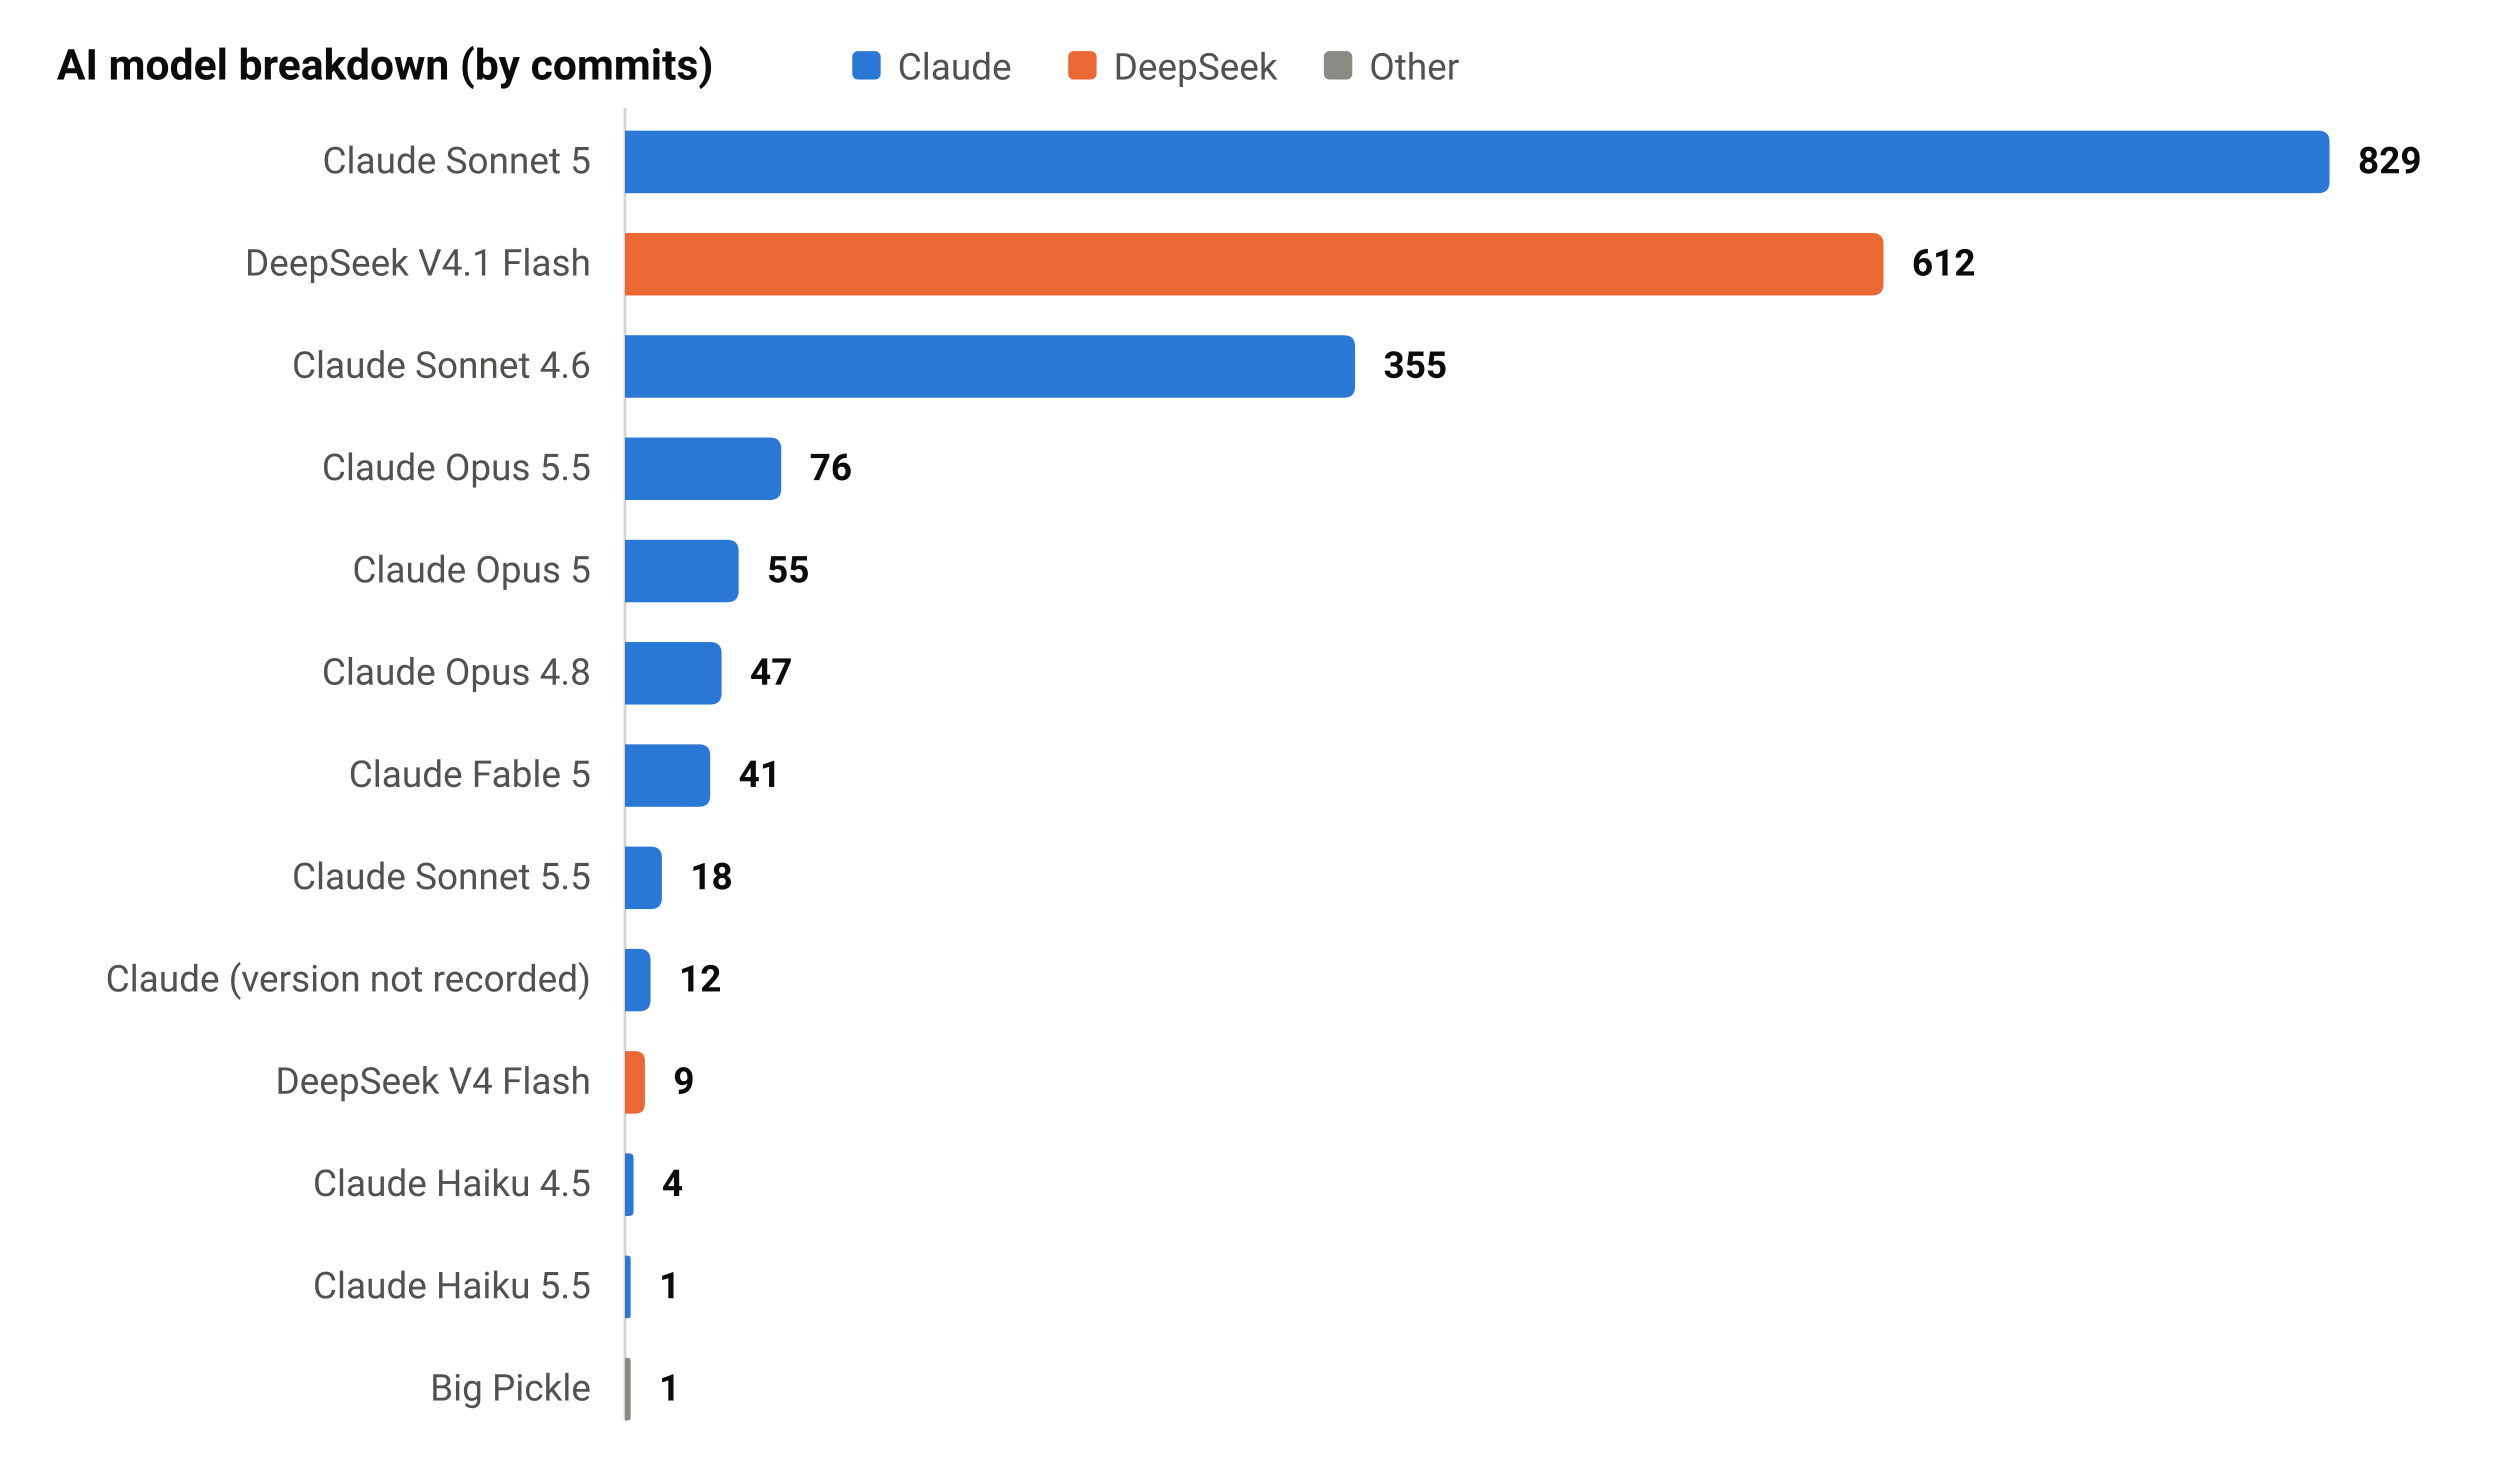
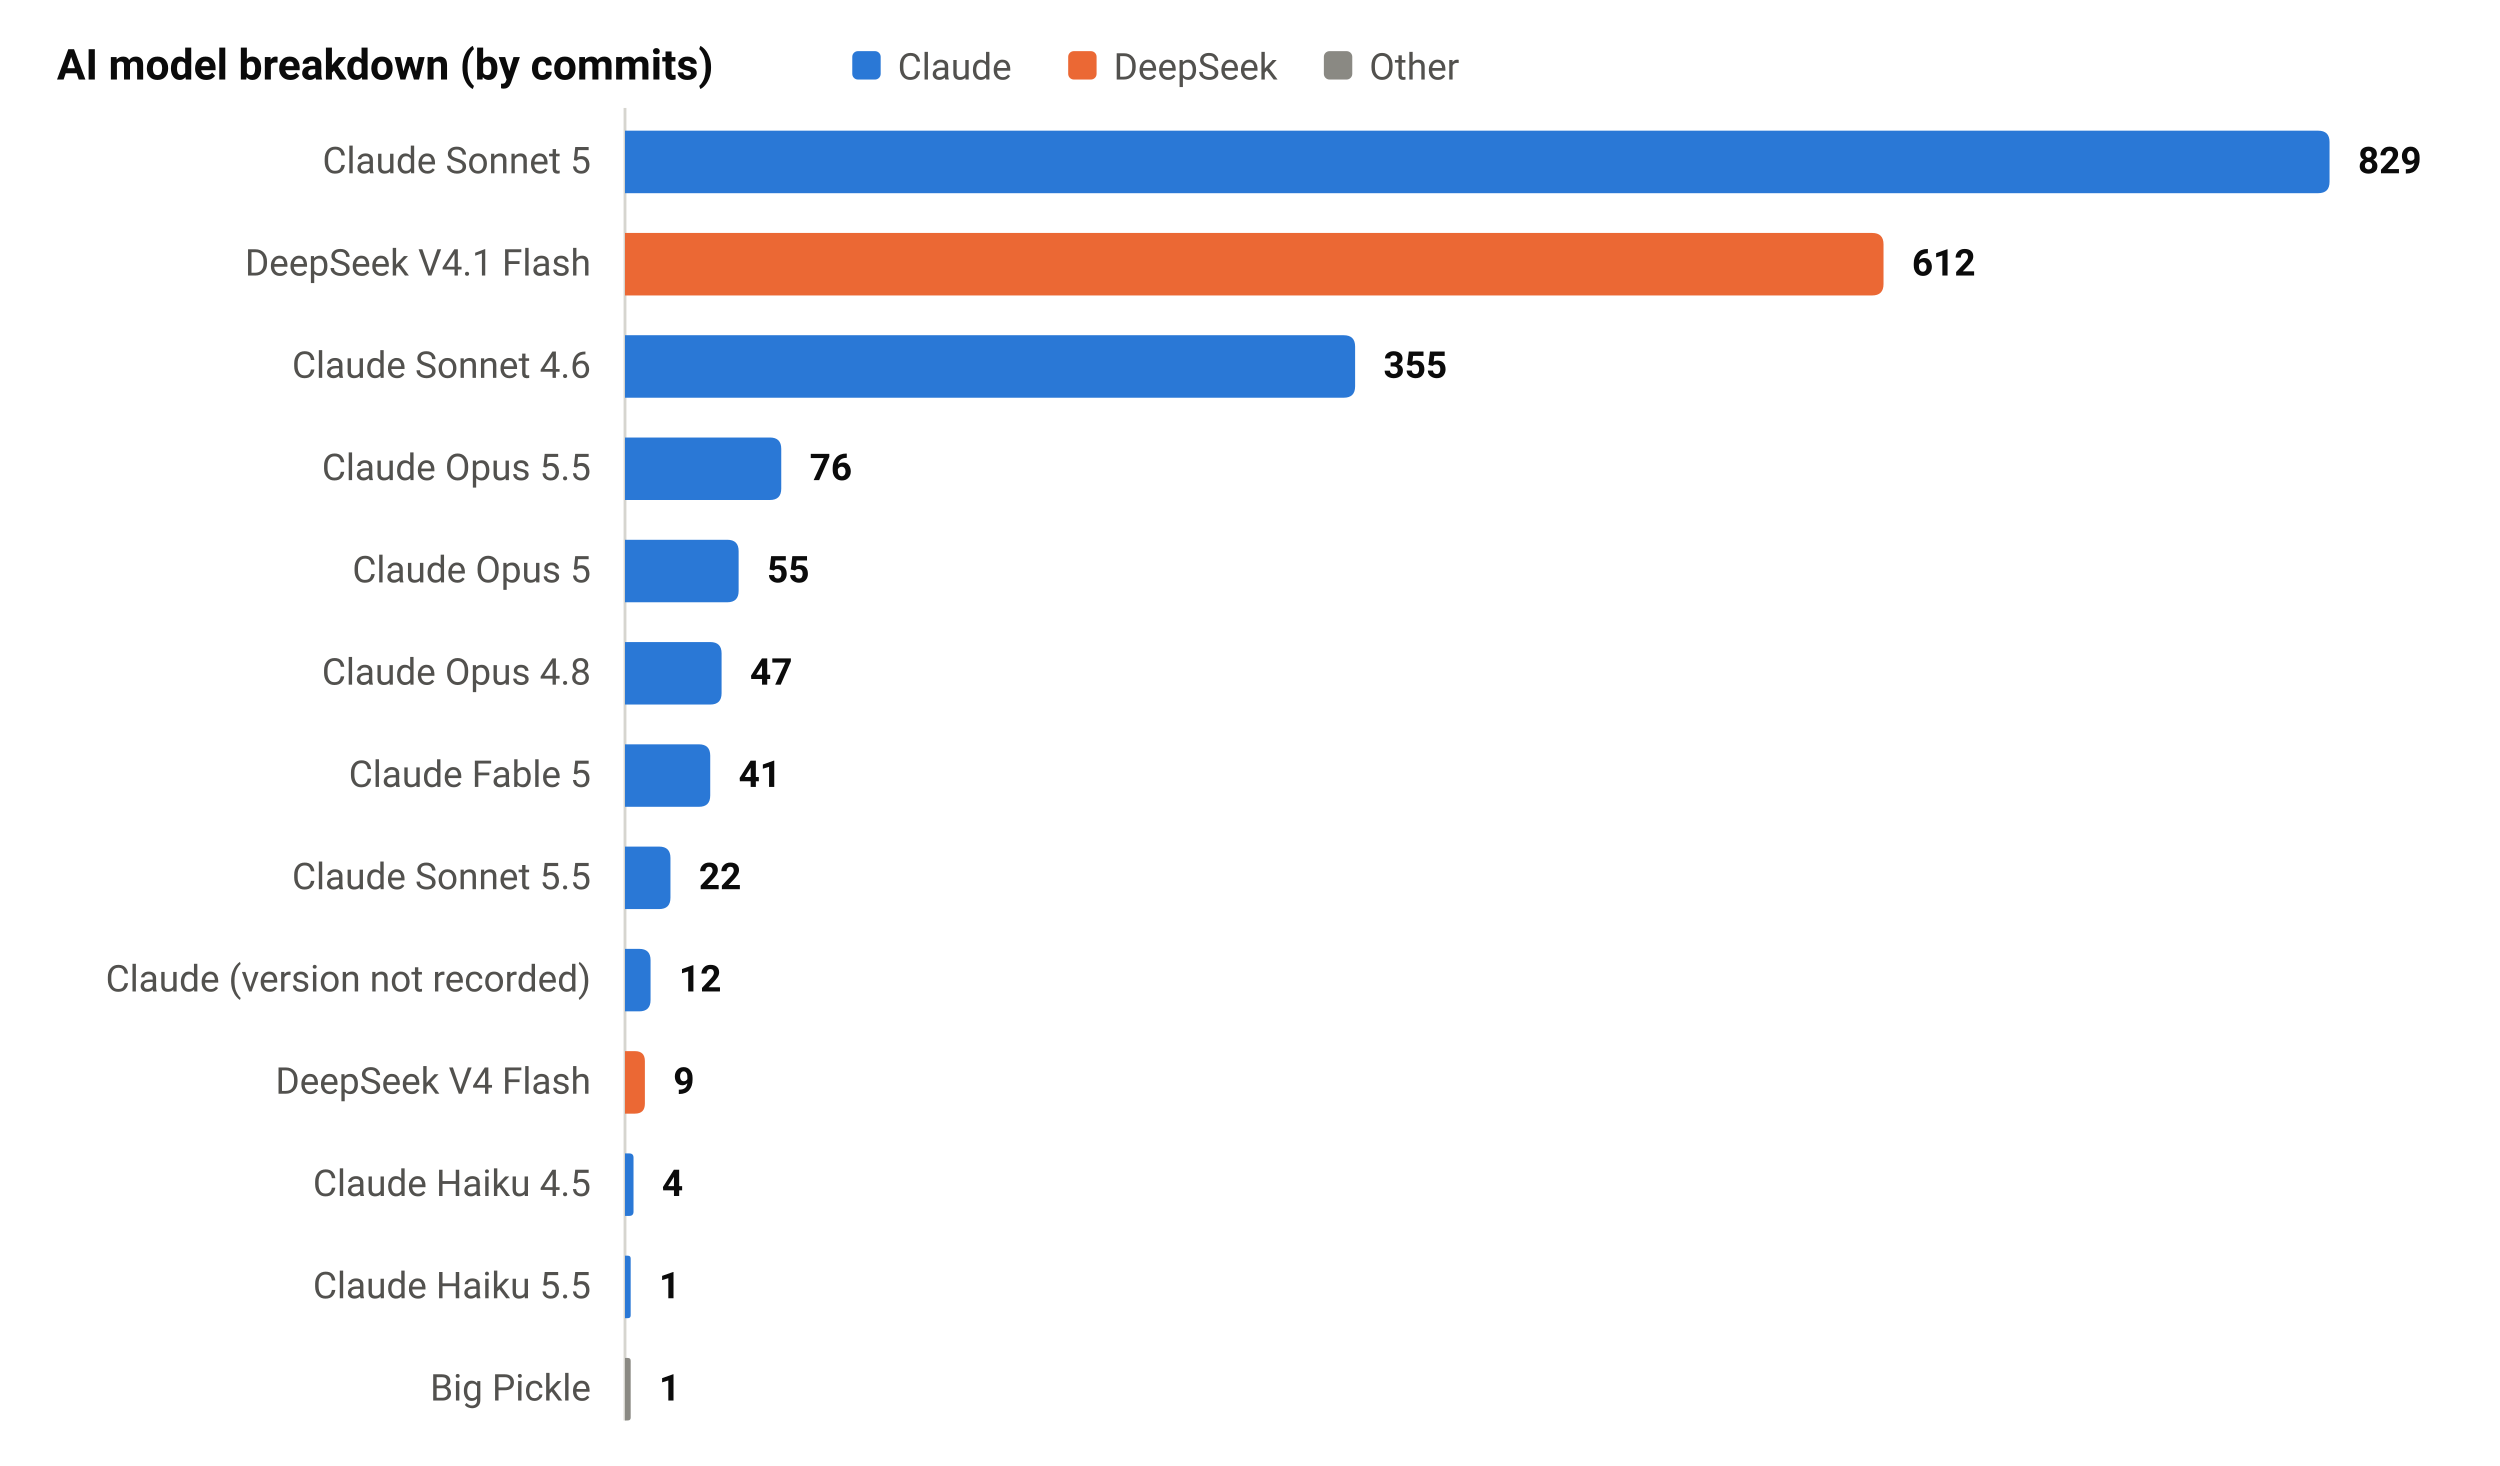
<svg xmlns="http://www.w3.org/2000/svg" viewBox="0 0 880 516" font-family="-apple-system, BlinkMacSystemFont, 'Segoe UI', Roboto, Helvetica, Arial, sans-serif" role="img">
  <text x="20" y="28" fill="#0b0b0b" font-size="15" font-weight="600">AI model breakdown (by commits)</text>
  <line x1="220" y1="38" x2="220" y2="500" stroke="#d6d5cf" stroke-width="1" />
  <rect x="300" y="18" width="10" height="10" rx="2" fill="#2a78d6" />
  <text x="316" y="28" fill="#52514e" font-size="13">Claude</text>
  <rect x="376" y="18" width="10" height="10" rx="2" fill="#eb6834" />
  <text x="392" y="28" fill="#52514e" font-size="13">DeepSeek</text>
  <rect x="466" y="18" width="10" height="10" rx="2" fill="#8a8983" />
  <text x="482" y="28" fill="#52514e" font-size="13">Other</text>
  <text x="208" y="61" fill="#52514e" font-size="13" text-anchor="end">Claude Sonnet 5</text>
  <path d="M220,46 H816 Q820,46 820,50 V64 Q820,68 816,68 H220 Z" fill="#2a78d6" />
  <text x="830" y="61" fill="#0b0b0b" font-size="13" font-weight="600">829</text>
  <text x="208" y="97" fill="#52514e" font-size="13" text-anchor="end">DeepSeek V4.1 Flash</text>
  <path d="M220,82 H659 Q663,82 663,86 V100 Q663,104 659,104 H220 Z" fill="#eb6834" />
  <text x="673" y="97" fill="#0b0b0b" font-size="13" font-weight="600">612</text>
  <text x="208" y="133" fill="#52514e" font-size="13" text-anchor="end">Claude Sonnet 4.6</text>
  <path d="M220,118 H473 Q477,118 477,122 V136 Q477,140 473,140 H220 Z" fill="#2a78d6" />
  <text x="487" y="133" fill="#0b0b0b" font-size="13" font-weight="600">355</text>
  <text x="208" y="169" fill="#52514e" font-size="13" text-anchor="end">Claude Opus 5.5</text>
  <path d="M220,154 H271 Q275,154 275,158 V172 Q275,176 271,176 H220 Z" fill="#2a78d6" />
  <text x="285" y="169" fill="#0b0b0b" font-size="13" font-weight="600">76</text>
  <text x="208" y="205" fill="#52514e" font-size="13" text-anchor="end">Claude Opus 5</text>
  <path d="M220,190 H256 Q260,190 260,194 V208 Q260,212 256,212 H220 Z" fill="#2a78d6" />
  <text x="270" y="205" fill="#0b0b0b" font-size="13" font-weight="600">55</text>
  <text x="208" y="241" fill="#52514e" font-size="13" text-anchor="end">Claude Opus 4.8</text>
  <path d="M220,226 H250 Q254,226 254,230 V244 Q254,248 250,248 H220 Z" fill="#2a78d6" />
  <text x="264" y="241" fill="#0b0b0b" font-size="13" font-weight="600">47</text>
  <text x="208" y="277" fill="#52514e" font-size="13" text-anchor="end">Claude Fable 5</text>
  <path d="M220,262 H246 Q250,262 250,266 V280 Q250,284 246,284 H220 Z" fill="#2a78d6" />
  <text x="260" y="277" fill="#0b0b0b" font-size="13" font-weight="600">41</text>
  <text x="208" y="313" fill="#52514e" font-size="13" text-anchor="end">Claude Sonnet 5.5</text>
-   <path d="M220,298 H229 Q233,298 233,302 V316 Q233,320 229,320 H220 Z" fill="#2a78d6" />
-   <text x="243" y="313" fill="#0b0b0b" font-size="13" font-weight="600">18</text>
+   <path d="M220,298 H232 Q236,298 236,302 V316 Q236,320 232,320 H220 Z" fill="#2a78d6" />
+   <text x="246" y="313" fill="#0b0b0b" font-size="13" font-weight="600">22</text>
  <text x="208" y="349" fill="#52514e" font-size="13" text-anchor="end">Claude (version not recorded)</text>
  <path d="M220,334 H225 Q229,334 229,338 V352 Q229,356 225,356 H220 Z" fill="#2a78d6" />
  <text x="239" y="349" fill="#0b0b0b" font-size="13" font-weight="600">12</text>
  <text x="208" y="385" fill="#52514e" font-size="13" text-anchor="end">DeepSeek V4 Flash</text>
  <path d="M220,370 H223.5 Q227,370 227,373.5 V388.5 Q227,392 223.5,392 H220 Z" fill="#eb6834" />
  <text x="237" y="385" fill="#0b0b0b" font-size="13" font-weight="600">9</text>
  <text x="208" y="421" fill="#52514e" font-size="13" text-anchor="end">Claude Haiku 4.5</text>
  <path d="M220,406 H221.5 Q223,406 223,407.5 V426.5 Q223,428 221.5,428 H220 Z" fill="#2a78d6" />
  <text x="233" y="421" fill="#0b0b0b" font-size="13" font-weight="600">4</text>
  <text x="208" y="457" fill="#52514e" font-size="13" text-anchor="end">Claude Haiku 5.5</text>
  <path d="M220,442 H221 Q222,442 222,443 V463 Q222,464 221,464 H220 Z" fill="#2a78d6" />
  <text x="232" y="457" fill="#0b0b0b" font-size="13" font-weight="600">1</text>
  <text x="208" y="493" fill="#52514e" font-size="13" text-anchor="end">Big Pickle</text>
  <path d="M220,478 H221 Q222,478 222,479 V499 Q222,500 221,500 H220 Z" fill="#8a8983" />
  <text x="232" y="493" fill="#0b0b0b" font-size="13" font-weight="600">1</text>
</svg>
